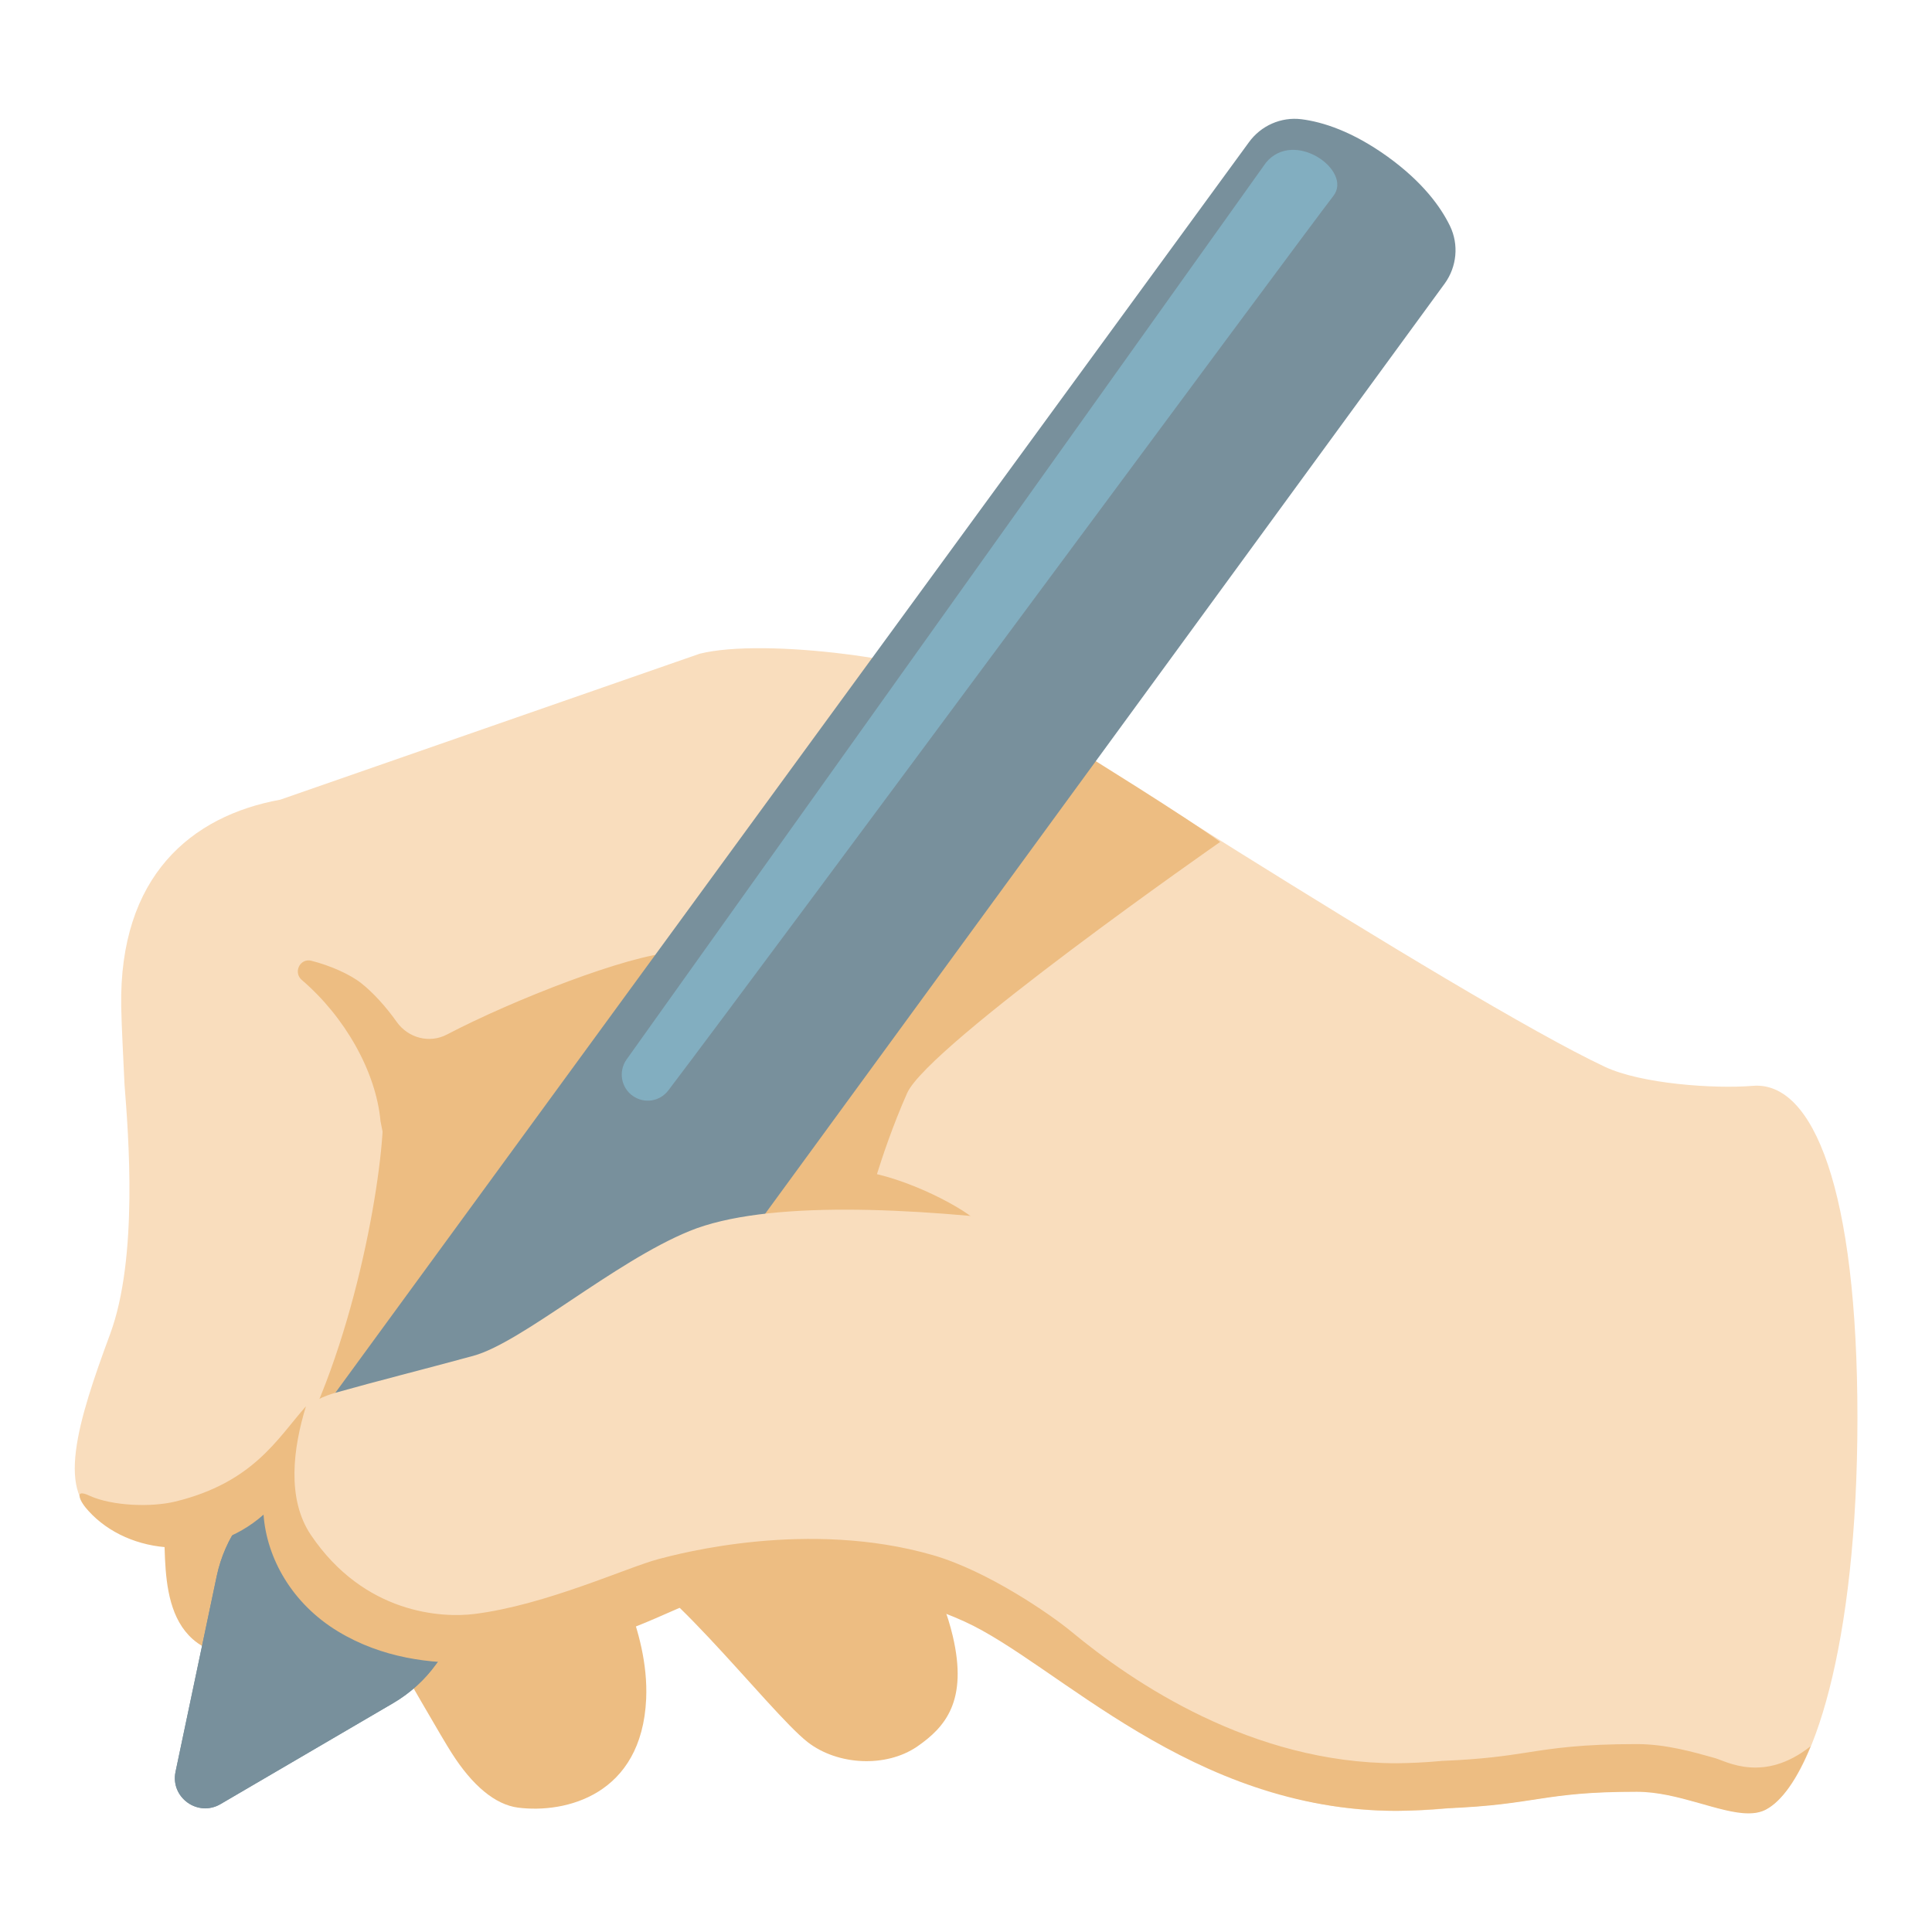
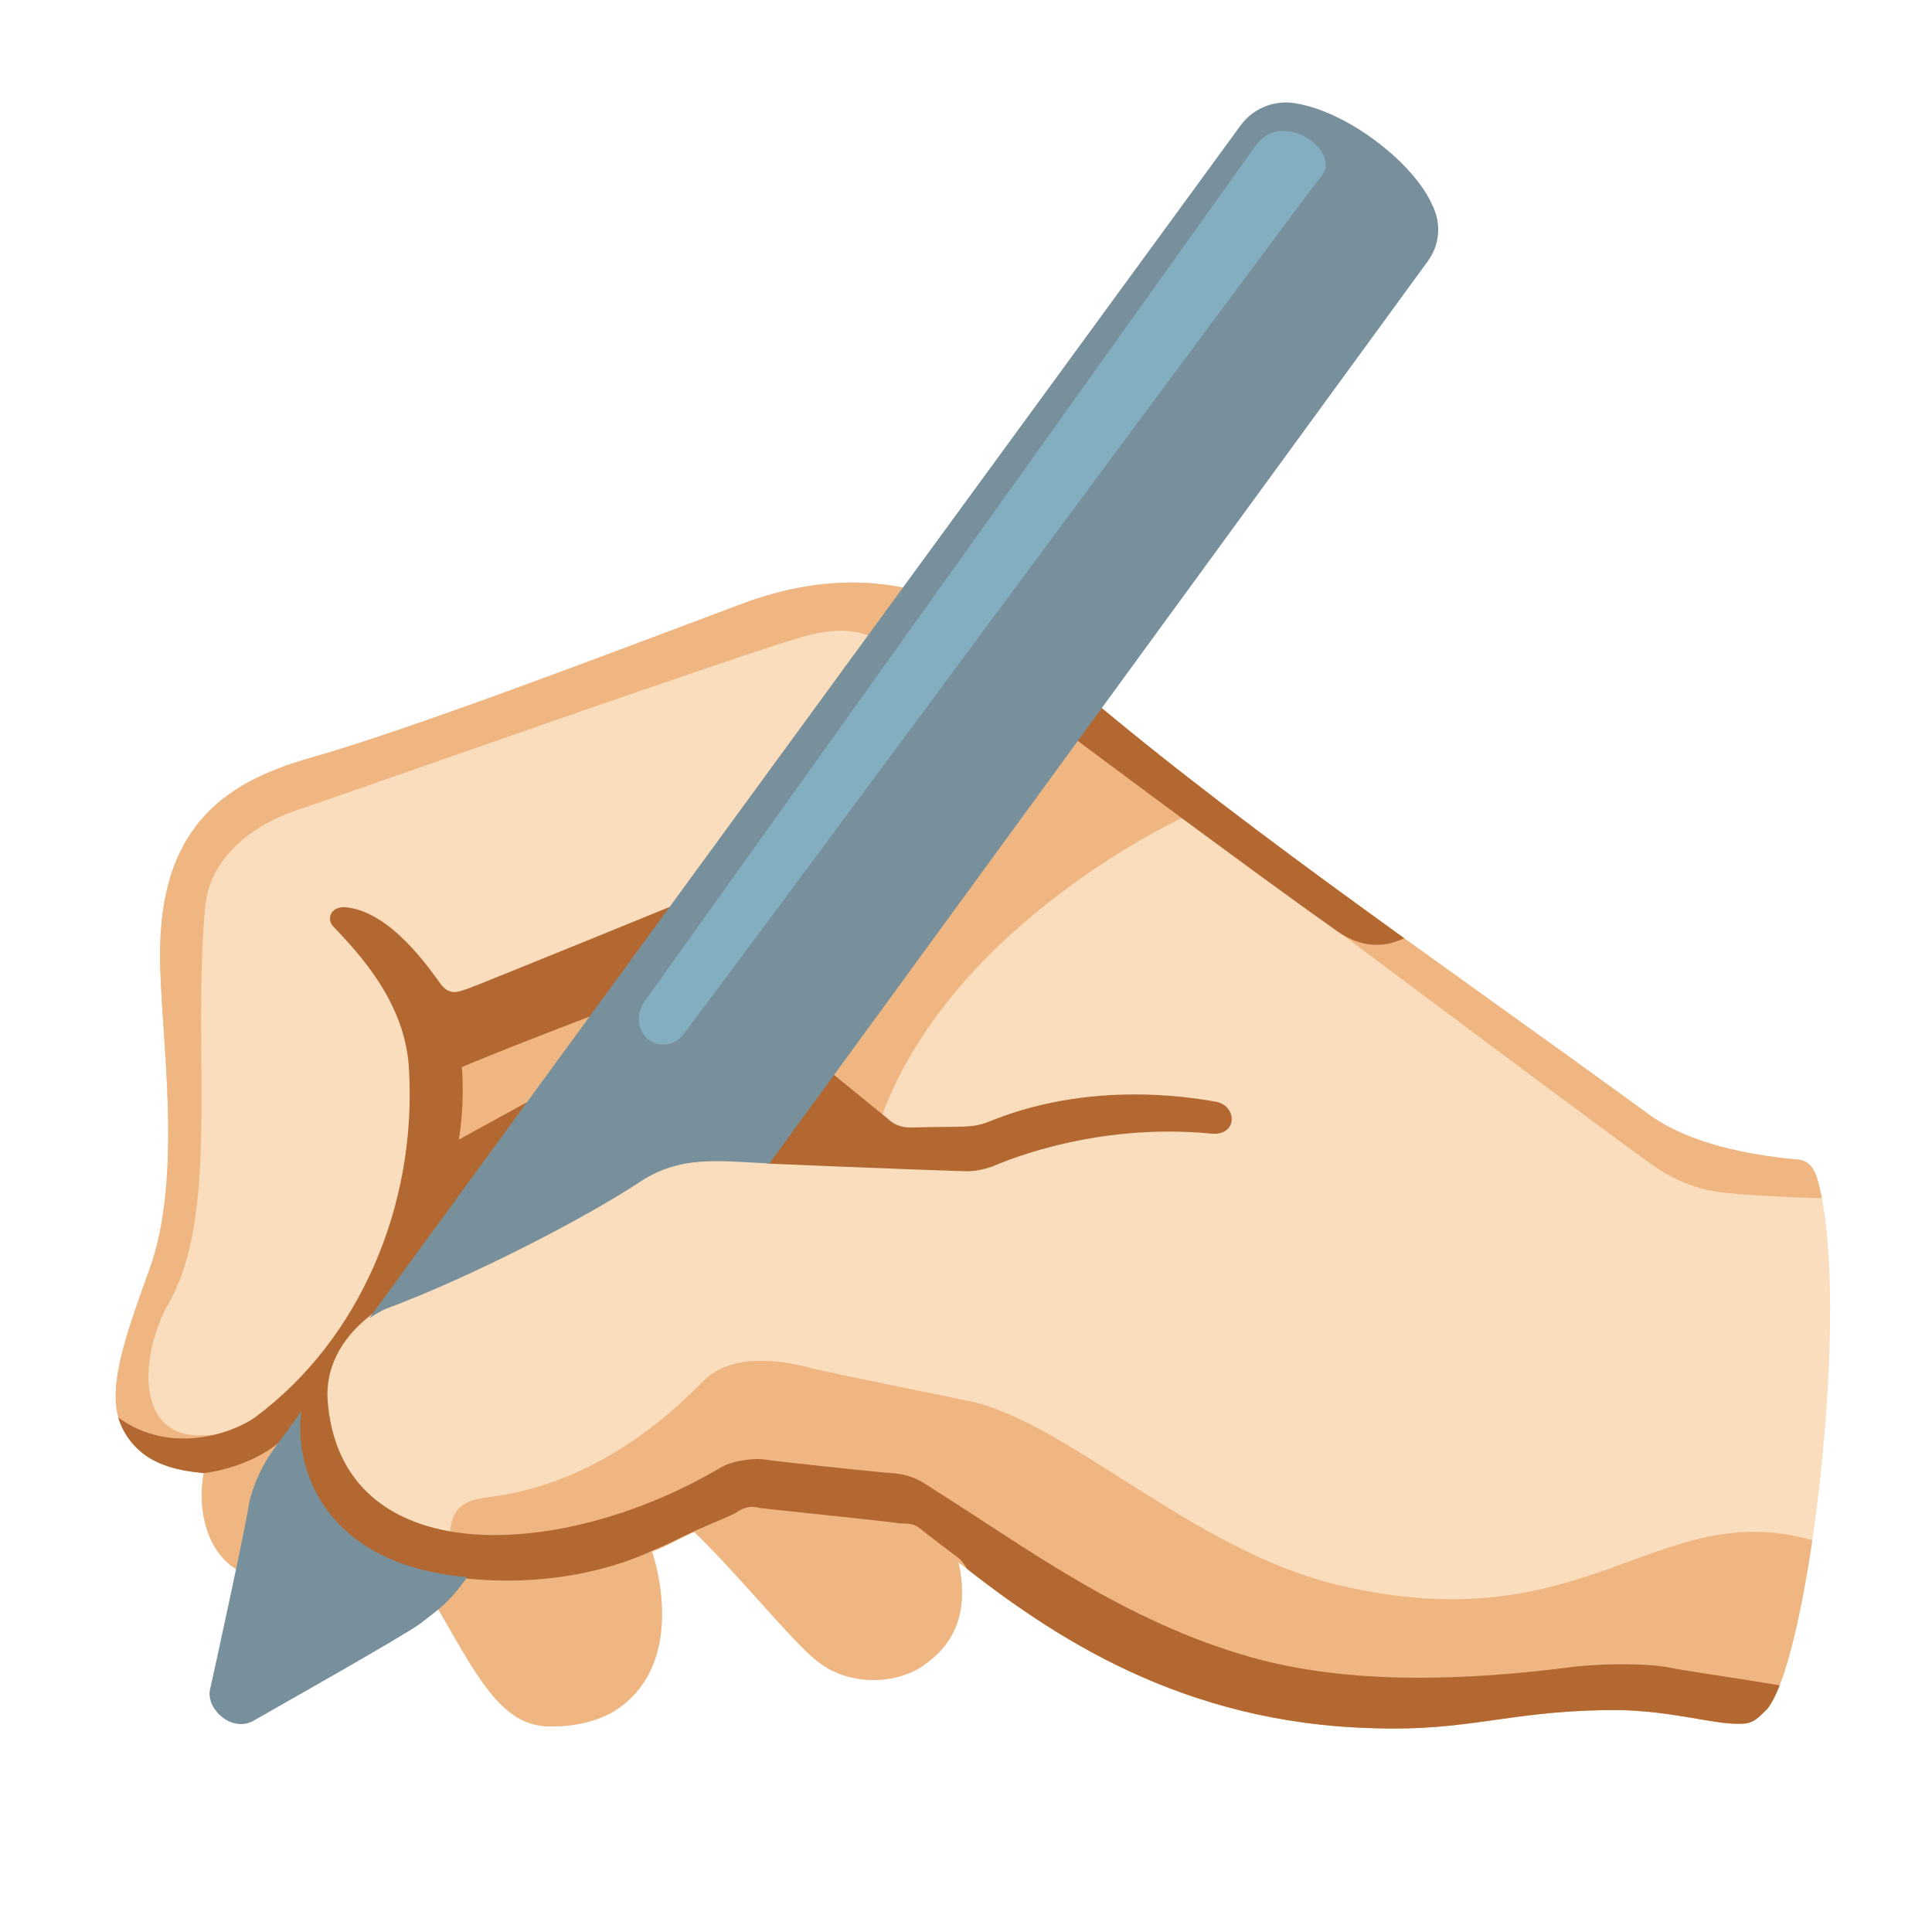
- <svg xmlns="http://www.w3.org/2000/svg" version="1.1" id="emoji_x5F_u270d" x="0px" y="0px" viewBox="0 0 128 128" style="enable-background:new 0 0 128 128;" xml:space="preserve">
-   <path style="fill:#EDBD82;" d="M63.82,82.52c1.35-3.88,2.35-17.89-13.01-24.39c-13.92-5.89-31.76,2.97-33.75,5.03  c-3.4,3.54-5.94,33.34-5.94,33.34c-0.23,2.24-0.29,4.5-0.19,6.75c0.09,1.93,0.38,4.05,1.83,5.34c0.9,0.8,2.12,1.14,3.32,1.2  c3.03,0.16,5.88-1.31,8.42-2.98c2.5,4.36,4.84,8.43,5.43,9.34c1.37,2.15,2.87,3.41,4.39,3.61c3.14,0.4,8.2-0.82,8.49-7.2  c0.21-4.65-2.57-9.17-2.57-9.17c2.84-0.39,10.63,9.97,13.27,12.03c1.98,1.54,5.19,1.71,7.26,0.29c1.85-1.28,3.37-3.01,2.35-7.33  c-1.37-5.79-5.86-10.23-8.79-11.91C54.33,96.47,62.47,86.4,63.82,82.52z" />
-   <path style="fill:#F9DDBD;" d="M116.13,71.94c-2.56,0.21-7.4-0.13-9.8-1.26c-9.54-4.48-41.39-25.12-41.39-25.12  c-3.46-1.88-14.28-3.32-18.58-2.25l-27.79,9.67c-5.93,1.08-10.68,5.09-10.54,13.7c0.02,1.25,0.16,3.83,0.22,5.18  c0.25,3.2,0.93,11.45-0.96,16.54c-2.12,5.73-3.72,10.8-0.55,12.19c6.27,2.76,10.2-0.23,11.94-2.99c4.44-7.02,6.58-18.8,6.7-23.35  c0.02-0.67-0.04-1.27-0.13-1.81c0-0.03,0-0.07,0.01-0.1c0,0,17.76-0.02,27.62-2.69c0,0,4.06,5.47,2.93,12.76  c-0.61,3.96,26.73,37.44,36.46,37.44c9.73,0,8.85-1.16,16.19-1.16c3.36,0,6.76,2.17,8.59,1.16c3.03-1.66,6.01-10.8,6.01-25.9  S120.15,71.61,116.13,71.94z" />
-   <path style="fill:#EDBD82;" d="M58.1,77.79c0.34-1.09,1.03-3.18,2-5.37c1.41-3.17,20.74-16.64,20.74-16.64  c-2.42-1.76-9.11-5.89-9.11-5.89S58.78,61.28,54.27,68.44c-0.23,0.36-6.82-5.5-9.73-5.33c-2.91,0.17-10.5,3.11-14.93,5.43  c-1.16,0.61-2.57,0.23-3.33-0.84c-0.71-1.01-1.6-1.98-2.36-2.57c-0.72-0.57-2.03-1.16-3.3-1.48c-0.75-0.18-1.21,0.78-0.62,1.28  c2.84,2.43,4.91,6.06,5.21,9.35l0.83,4.23c2.39-0.3,26.39,2.83,26.39,2.83s12.2,0.51,12.46-0.1C65.08,80.8,61.45,78.59,58.1,77.79z" />
-   <path style="fill:#78909C;" d="M26.05,112.84l-11.44,6.69c-1.5,0.88-3.33-0.44-2.98-2.14l2.73-12.97c0.27-1.26,0.79-2.46,1.55-3.51  L82.74,9.43c0.8-1.11,2.14-1.7,3.49-1.53c1.41,0.18,3.36,0.8,5.69,2.47c2.33,1.68,3.53,3.33,4.15,4.61c0.59,1.23,0.45,2.69-0.35,3.8  l-66.83,91.48C28.13,111.31,27.17,112.18,26.05,112.84z" />
-   <path style="fill:#78909C;" d="M32.12,105.83l-12.66-9.79l-3.55,4.86c-0.76,1.05-1.28,2.24-1.55,3.51l-2.73,12.97  c-0.36,1.7,1.47,3.02,2.98,2.14l11.44-6.69c1.12-0.65,2.08-1.53,2.84-2.58L32.12,105.83z" />
-   <path style="fill:#F9DDBD;" d="M84.88,83.7c0,0-29.05-6.29-39.2-2.14c-5.01,2.05-11.1,7.39-14.33,8.27  c-3.23,0.88-6.42,1.68-9.11,2.44c-6.53,1.82-5.4,11.78,1.25,15.11c5.87,2.93,7.29,1.04,12.43,0.42c7.7-0.93,9.97-2.18,13.17-2.59  c4.59-0.59,14.32,0.69,18.09,2.84c3.22,1.83,11.71,11.93,25.35,11.93c14.8-0.16,15.92-6.81,21.57-15.37  C115.14,103.02,84.88,83.7,84.88,83.7z" />
-   <path style="fill:#EDBD82;" d="M113.63,116.48c-1.46-0.41-3.27-0.93-5.19-0.93c-3.65,0-5.5,0.28-7.28,0.56  c-1.42,0.22-2.89,0.44-5.53,0.55l-0.08,0l-0.08,0.01c-0.97,0.09-1.95,0.14-2.94,0.15c-9.59,0-17.46-5.33-21.56-8.73  c-1.29-1.07-5.49-4-9.17-5.06c-8.25-2.38-16.76-0.11-18.16,0.26c-2.04,0.53-7.47,3.05-12.21,3.64c-2.14,0.27-7.29,0.01-10.83-5.23  c-1.62-2.4-1.18-5.76-0.33-8.53c-1.9,2.15-3.49,5.05-8.65,6.31c-1.59,0.39-4.18,0.3-5.68-0.38c-0.15-0.07-0.7-0.33-0.67,0.01  c0.02,0.32,0.38,0.76,0.59,0.99c2.68,2.96,8,3.43,11.6,0.25c0.21,2.88,1.88,5.89,4.94,7.74c5.8,3.51,12.95,1.62,15.35,1.04  c5.75-1.38,7.37-3.18,10.57-3.57c1.83-0.22,8.73-1.25,15.58,1.87c6.15,2.8,14.99,12.54,28.63,12.54c1.16-0.01,2.22-0.07,3.22-0.16  c6.14-0.24,6.38-1.1,12.69-1.1c2.73,0,5.48,1.43,7.4,1.43c0.45,0,0.85-0.08,1.19-0.27c1.02-0.56,2.03-1.98,2.93-4.18  C116.85,118.16,114.37,116.69,113.63,116.48z" />
-   <path style="fill:#82AEC0;" d="M41.93,72.61L41.93,72.61c0.76,0.53,1.79,0.37,2.35-0.37c6.46-8.5,42.04-56.66,44.06-59.26  c1.3-1.67-2.6-4.47-4.47-2.2L41.5,70.21C40.96,70.99,41.15,72.07,41.93,72.61z" />
+ <svg xmlns="http://www.w3.org/2000/svg" xmlns:xlink="http://www.w3.org/1999/xlink" version="1.1" id="Layer_1" x="0px" y="0px" viewBox="0 0 128 128" style="enable-background:new 0 0 128 128;" xml:space="preserve">
+   <path style="fill:#F9DDBD;" d="M118.8,76.8c-2.9-0.3-6.9-1-9.6-3c-15.1-11-28-19.7-39.4-29.6c-4.6-4-11.3-7.8-20.9-4.1  c-8,3-21.6,8.2-28.3,10.1c-6.1,1.7-10,4.9-10,13.1c0,5,1.6,14.5-0.7,20.8c-1.5,4.2-3,8.1-1.8,10.5s3.5,2.8,5.4,3  c-0.5,2.5,0.2,7,4.8,7.1c3.1,0,6-1.6,6-1.6c1.1,0.7,2.3,1.2,3.5,1.5c2.9,4.5,4.6,9.1,7.8,9.7c1,0.2,3.5,0.1,5.2-1  c4.3-2.8,3-8.7,2.4-10.5c1.1-0.4,2-1,2.8-1.3c3.1,3,6.6,7.4,8.2,8.6c1.9,1.5,4.9,1.6,6.9,0.3c1.9-1.3,3.2-3.3,2.4-6.9  c6.2,4.9,14.8,10.7,27.6,11c6.1,0.2,8.8-1.1,15.2-1.2c4.2-0.1,7.2,1,9.1,0.9c0.8,0,1.2-0.5,1.7-1c2.8-3.5,5.6-27.2,3.3-35.1  C120.1,77.1,119.6,76.8,118.8,76.8z" />
+   <g>
+     <g>
+       <g>
+         <defs>
+           <path id="SVGID_1_" d="M118.8,76.8c-2.9-0.3-6.9-1-9.6-3c-15.1-11-28-19.7-39.4-29.6c-4.6-4-11.3-7.8-20.9-4.1      c-8,3-21.6,8.2-28.3,10.1c-6.1,1.7-10,4.9-10,13.1c0,5,1.6,14.5-0.7,20.8c-1.5,4.2-3,8.1-1.8,10.5s3.5,2.8,5.4,3      c-0.5,2.5,0.2,7,4.8,7.1c3.1,0,6-1.6,6-1.6c1.1,0.7,2.3,1.2,3.5,1.5c2.9,4.5,4.6,9.1,7.8,9.7c1,0.2,3.5,0.1,5.2-1      c4.3-2.8,3-8.7,2.4-10.5c1.1-0.4,2-1,2.8-1.3c3.1,3,6.6,7.4,8.2,8.6c1.9,1.5,4.9,1.6,6.9,0.3c1.9-1.3,3.2-3.3,2.4-6.9      c6.2,4.9,14.8,10.7,27.6,11c6.1,0.2,8.8-1.1,15.2-1.2c4.2-0.1,7.2,1,9.1,0.9c0.8,0,1.2-0.5,1.7-1c2.8-3.5,5.6-27.2,3.3-35.1      C120.1,77.1,119.6,76.8,118.8,76.8z" />
+         </defs>
+         <clipPath id="SVGID_00000152964454882519967530000006973869967040275864_">
+           <use xlink:href="#SVGID_1_" style="overflow:visible;" />
+         </clipPath>
+         <g style="clip-path:url(#SVGID_00000152964454882519967530000006973869967040275864_);">
+           <path style="fill:#EFB682;" d="M121.2,102.4c-11.2-4-15.4,6.7-32.6,2.6c-9.6-2.3-18-10.9-24.5-12.2c0,0-8.9-1.8-10.1-2.1      c-3.3-0.9-5.8-0.7-7.3,0.7c-1.5,1.5-6.7,6.9-14.4,7.8c-1.5,0.2-2.5,0.6-2.5,2.8c0,1.1-2.1,6-2.4,7.5c-0.3,1.6-1.6,7,10.7,7.9      s80.9,1.9,80.9,1.9L121.2,102.4z" />
+           <path style="fill:#EFB682;" d="M121.8,79.4c-1.9,0-5.8-0.2-6.7-0.3s-2.9-0.1-5.3-1.7S78.5,54.1,78.5,54.1s-15.4,7-20.1,19.9      c-0.4,1.1-8.2,0.6-8.2,0.6l-20.9,6.1V67.9l16-4.8l24.9-23.7l53.4,35.3L121.8,79.4z" />
+           <path style="fill:#EFB682;" d="M59.9,35c0.3,0.1,4.5,2.4,4.5,2.4s-4.4,5.9-5.3,5.5c-0.9-0.4-2.1-1.7-5.6-0.8      S20.9,53.3,19.6,53.7c-2.1,0.7-5.6,2.6-6,6.3c-0.9,9.7,1,20.3-2.4,26.3c-1.9,3.3-2.3,8.8,2,8.8c3.2,0,7-1.1,7-1.1l0.3,11.4      L9.3,106L3.7,85.2l5.5-34.6L59.9,35z" />
+         </g>
+       </g>
+     </g>
+   </g>
+   <g>
+     <g>
+       <g>
+         <defs>
+           <path id="SVGID_00000129926883925933305500000002896409796624750244_" d="M118.8,76.8c-2.9-0.3-6.9-1-9.6-3      c-15.1-11-28-19.7-39.4-29.6c-4.6-4-11.3-7.8-20.9-4.1c-8,3-21.6,8.2-28.3,10.1c-6.1,1.7-10,4.9-10,13.1c0,5,1.6,14.5-0.7,20.8      c-1.5,4.2-3,8.1-1.8,10.5s3.5,2.8,5.4,3c-0.5,2.5,0.2,7,4.8,7.1c3.1,0,6-1.6,6-1.6c1.1,0.7,2.3,1.2,3.5,1.5      c2.9,4.5,4.6,9.1,7.8,9.7c1,0.2,3.5,0.1,5.2-1c4.3-2.8,3-8.7,2.4-10.5c1.1-0.4,2-1,2.8-1.3c3.1,3,6.6,7.4,8.2,8.6      c1.9,1.5,4.9,1.6,6.9,0.3c1.9-1.3,3.2-3.3,2.4-6.9c6.2,4.9,14.8,10.7,27.6,11c6.1,0.2,8.8-1.1,15.2-1.2c4.2-0.1,7.2,1,9.1,0.9      c0.8,0,1.2-0.5,1.7-1c2.8-3.5,5.6-27.2,3.3-35.1C120.1,77.1,119.6,76.8,118.8,76.8z" />
+         </defs>
+         <clipPath id="SVGID_00000168081342824204527880000002572380904931696300_">
+           <use xlink:href="#SVGID_00000129926883925933305500000002896409796624750244_" style="overflow:visible;" />
+         </clipPath>
+         <g style="clip-path:url(#SVGID_00000168081342824204527880000002572380904931696300_);">
+           <path style="fill:#B26830;" d="M95.9,60.1c-1.5,1.2-4,3.9-7.3,1.6c-4.7-3.3-16.8-12.3-18.1-13.3c1.4-2.4,2.6-4.3,2.6-4.3      L95.9,60.1z" />
+           <path style="fill:#B26830;" d="M46.3,59.3c0,0-14.7,6-15.3,6.2s-1.2,0.5-1.8-0.3s-3.3-4.9-6.4-5.1c-0.9,0-1.2,0.8-0.7,1.3      c1.6,1.7,4.8,5,5,9.5c0.5,8.9-3.2,17.8-10.2,23c-1.7,1.2-6.3,2.7-9.8-0.6C5.9,92,4.7,93,4.8,93.8c0.3,1.9,2.4,4.7,8.7,3.8      c2.4-0.3,4.9-1.5,6-3.1c-1.3,7.2,3.2,9.3,11.6,10.1c4.1,0.4,8.6-0.2,12.2-1.9c1-0.4,1.7-0.8,2.8-1.3s2.4-1,2.7-1.2      s0.8-0.5,1.5-0.3c0.7,0.1,8.6,0.9,9.1,1s1-0.1,1.6,0.4s1.7,1.3,2.6,2c1,0.8,6.5,14,20.1,14.3c10.2,0.3,34.7,0,34.7,0      s1.6-3.3,2.4-5.3c-1.1-0.5-8.7-1.5-10.1-1.8s-4.1-0.3-6.2-0.1c-7.6,1-15.2,1.2-21.6-0.6c-8.5-2.4-15.1-7.4-21-11.1      c-0.9-0.6-1.5-1-2.8-1.1s-7.9-0.8-8.4-0.9c-0.5-0.1-2,0-2.9,0.5c-10.6,6.3-25.3,7-26.1-4.5c-0.1-1.9,0.7-3.9,2.9-5.6      C26.3,85.8,43.7,76,43.7,76l7.3,1.1c0,0,9.6,0.4,13,0.5c0.6,0,1.1-0.1,1.7-0.3c2.8-1.2,8.2-2.8,14.5-2.2      c1.8,0.2,1.8-1.8,0.4-2.1c-0.7-0.1-7.7-1.6-14.8,1.2c-1.4,0.6-1.8,0.4-5.5,0.5c-0.6,0-1.1-0.2-1.5-0.6l-5.9-4.8l-16.3,2.8      l-6.2,3.4c0,0,0.4-2.2,0.2-4.8c3.5-1.5,12.8-5,12.8-5L46.3,59.3z" />
+         </g>
+       </g>
+     </g>
+   </g>
+   <g>
+     <g>
+       <g>
+         <defs>
+           <path id="SVGID_00000057870218936882659040000009767409743324271507_" d="M51.6,77.1c-3.7-0.1-6.3-0.7-9.2,1.2      c-3.3,2.2-10.9,6.2-16.8,8.4c-1.7,0.7-5.5,3.9-5.7,7.4c-0.2,4.1,2.3,9.7,11.2,10.4c-3.8,5.5-3.8,6.9-3.8,6.9s-12.9,6.7-12.9,6.6      s-3.7-2.6-3.7-2.6L13,91.6L83.1,2.3L101.8,14L51.6,77.1z" />
+         </defs>
+         <clipPath id="SVGID_00000126294598420273932360000014439211933959317686_">
+           <use xlink:href="#SVGID_00000057870218936882659040000009767409743324271507_" style="overflow:visible;" />
+         </clipPath>
+         <g style="clip-path:url(#SVGID_00000126294598420273932360000014439211933959317686_);">
+           <path style="fill:#78909C;" d="M94.6,17.3c0,0-63.1,86.5-64.1,87.8s-1.7,1.7-2.7,2.5c-1.1,0.8-9.6,5.6-11,6.4s-3.1-0.7-2.9-2      c0.1-0.4,2.5-11.4,2.6-12.4c0.2-1,0.8-2.4,1.5-3.4S82.2,8.3,82.2,8.3c0.8-1.1,2.1-1.6,3.3-1.5c3.6,0.4,8.2,4,9.4,6.8      C95.5,14.8,95.4,16.2,94.6,17.3z" />
+           <path style="fill:#82AEC0;" d="M43,68.9L43,68.9c0.7,0.5,1.7,0.4,2.3-0.4c6.2-8.2,40.3-54.4,42.3-56.9c1.2-1.6-2.5-4.3-4.3-2.1      l-40.7,57C42.1,67.4,42.3,68.4,43,68.9z" />
+         </g>
+       </g>
+     </g>
+   </g>
</svg>
